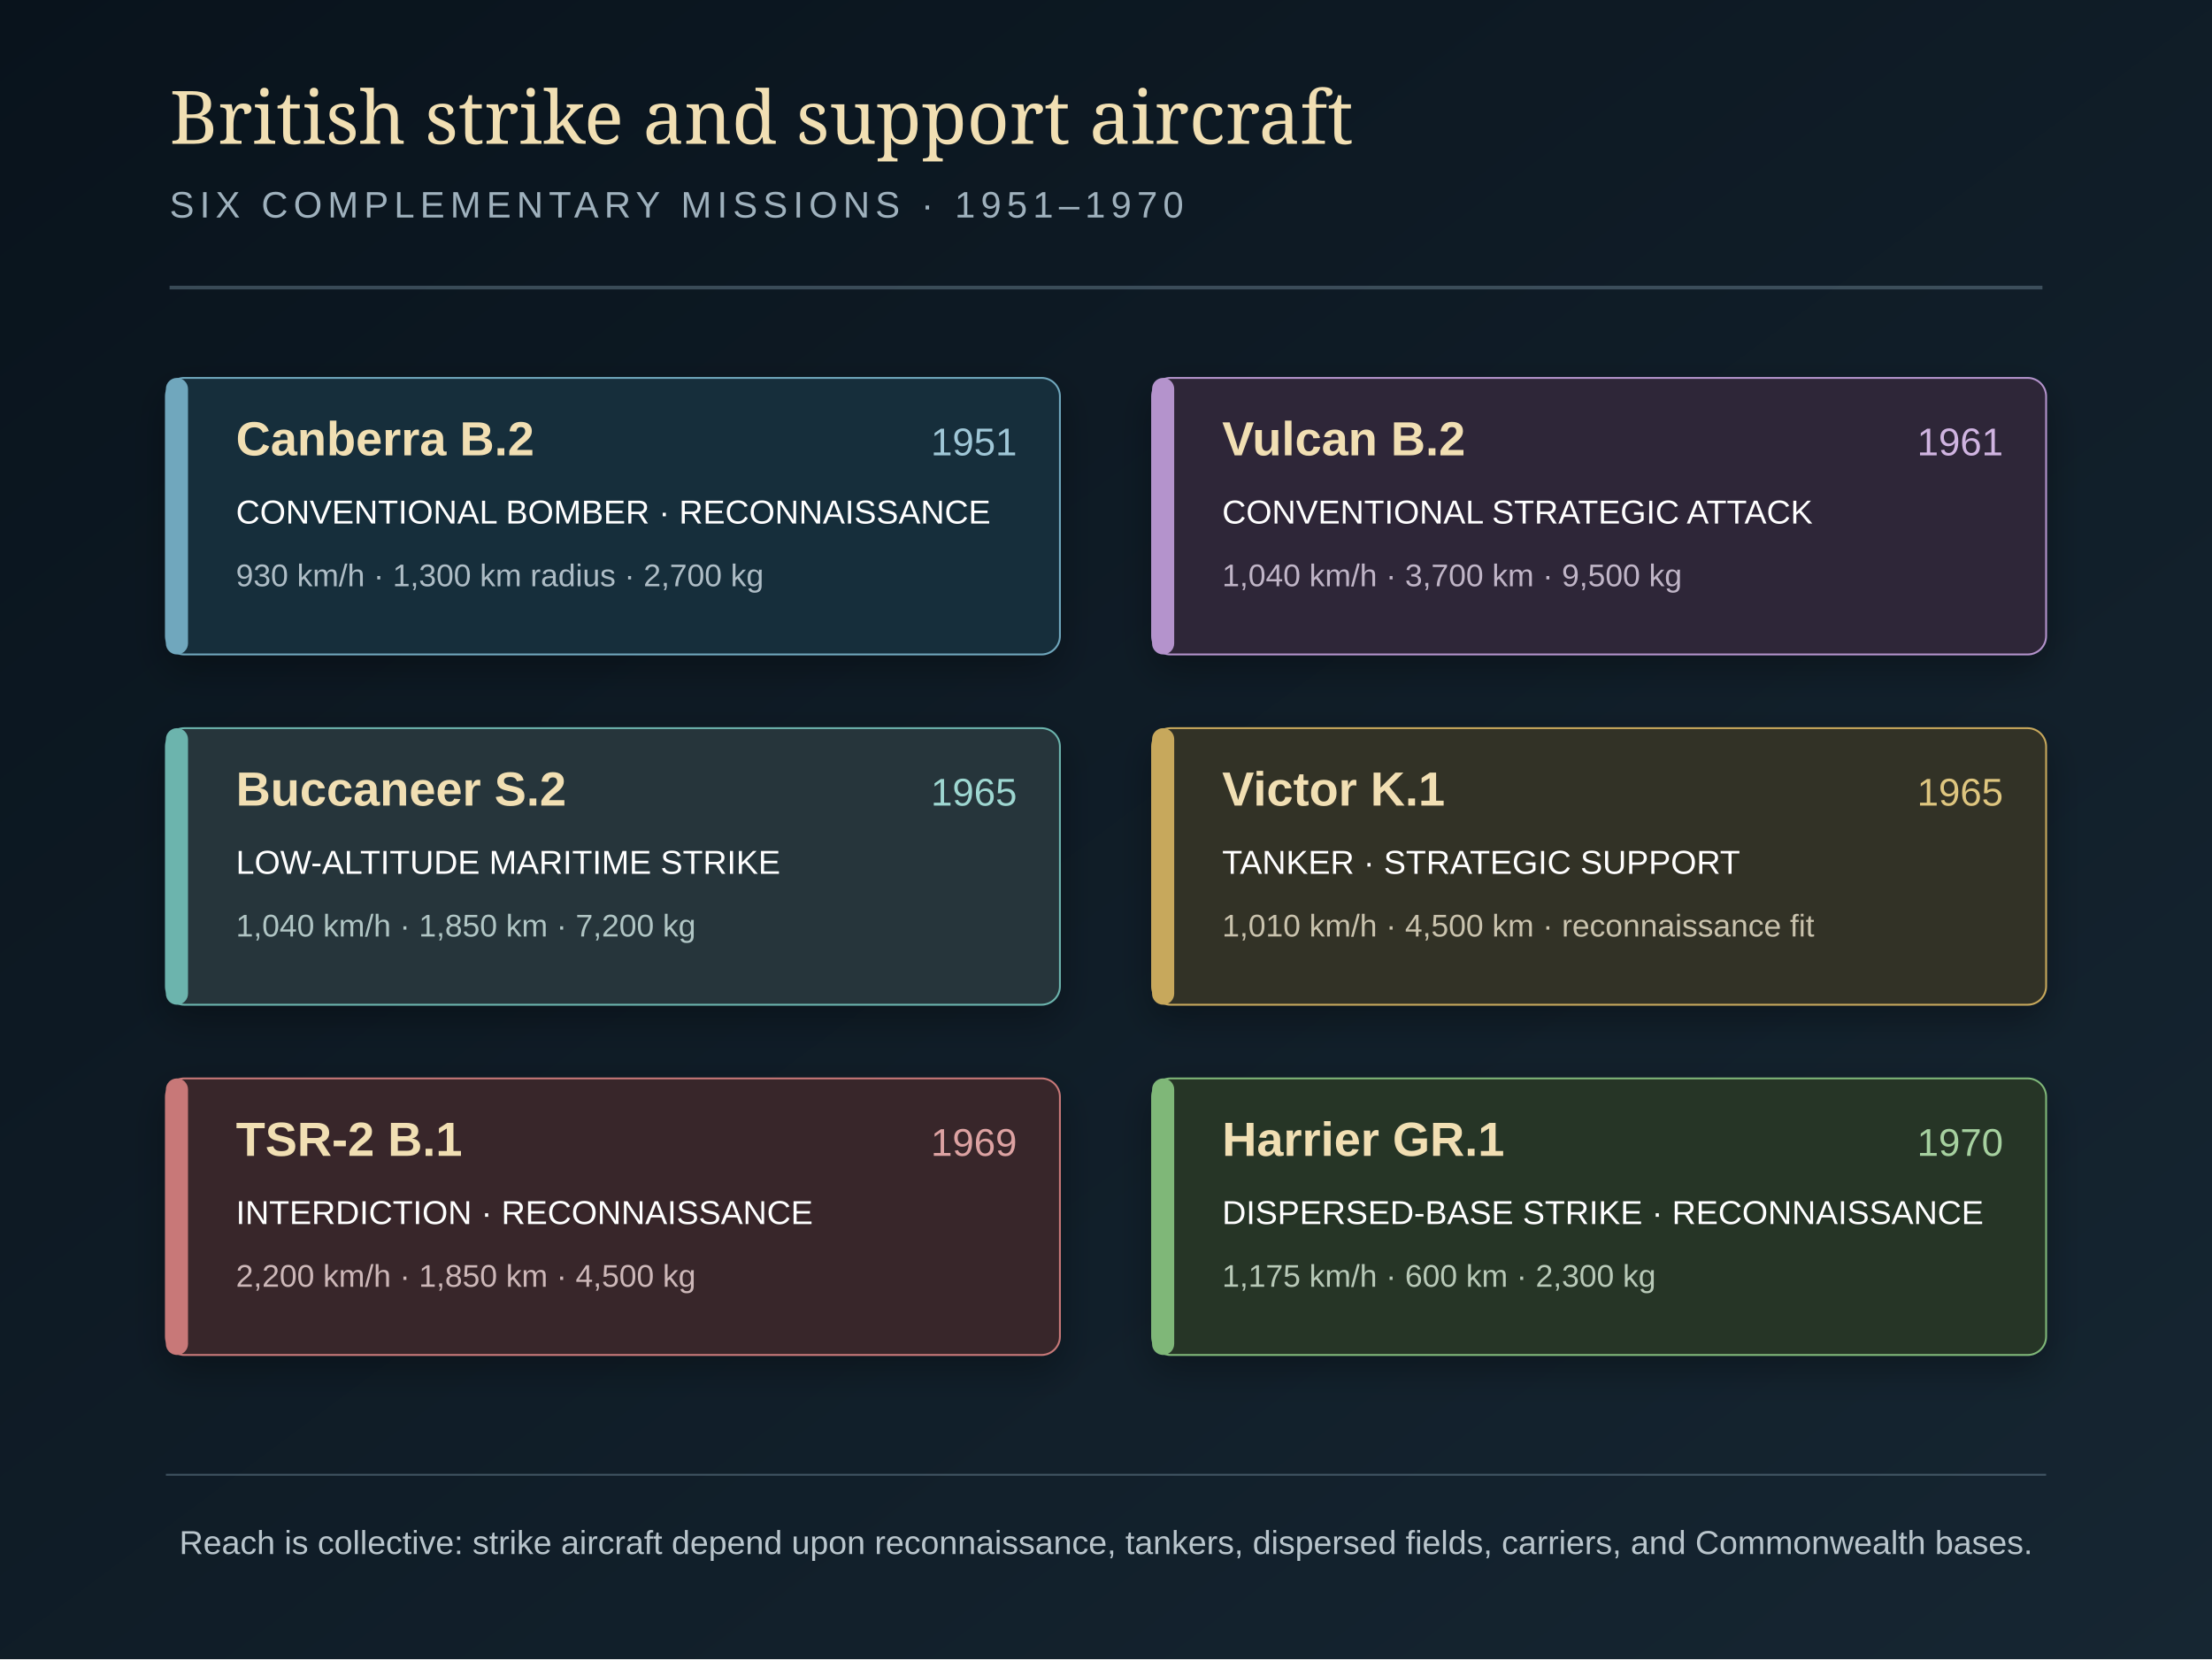
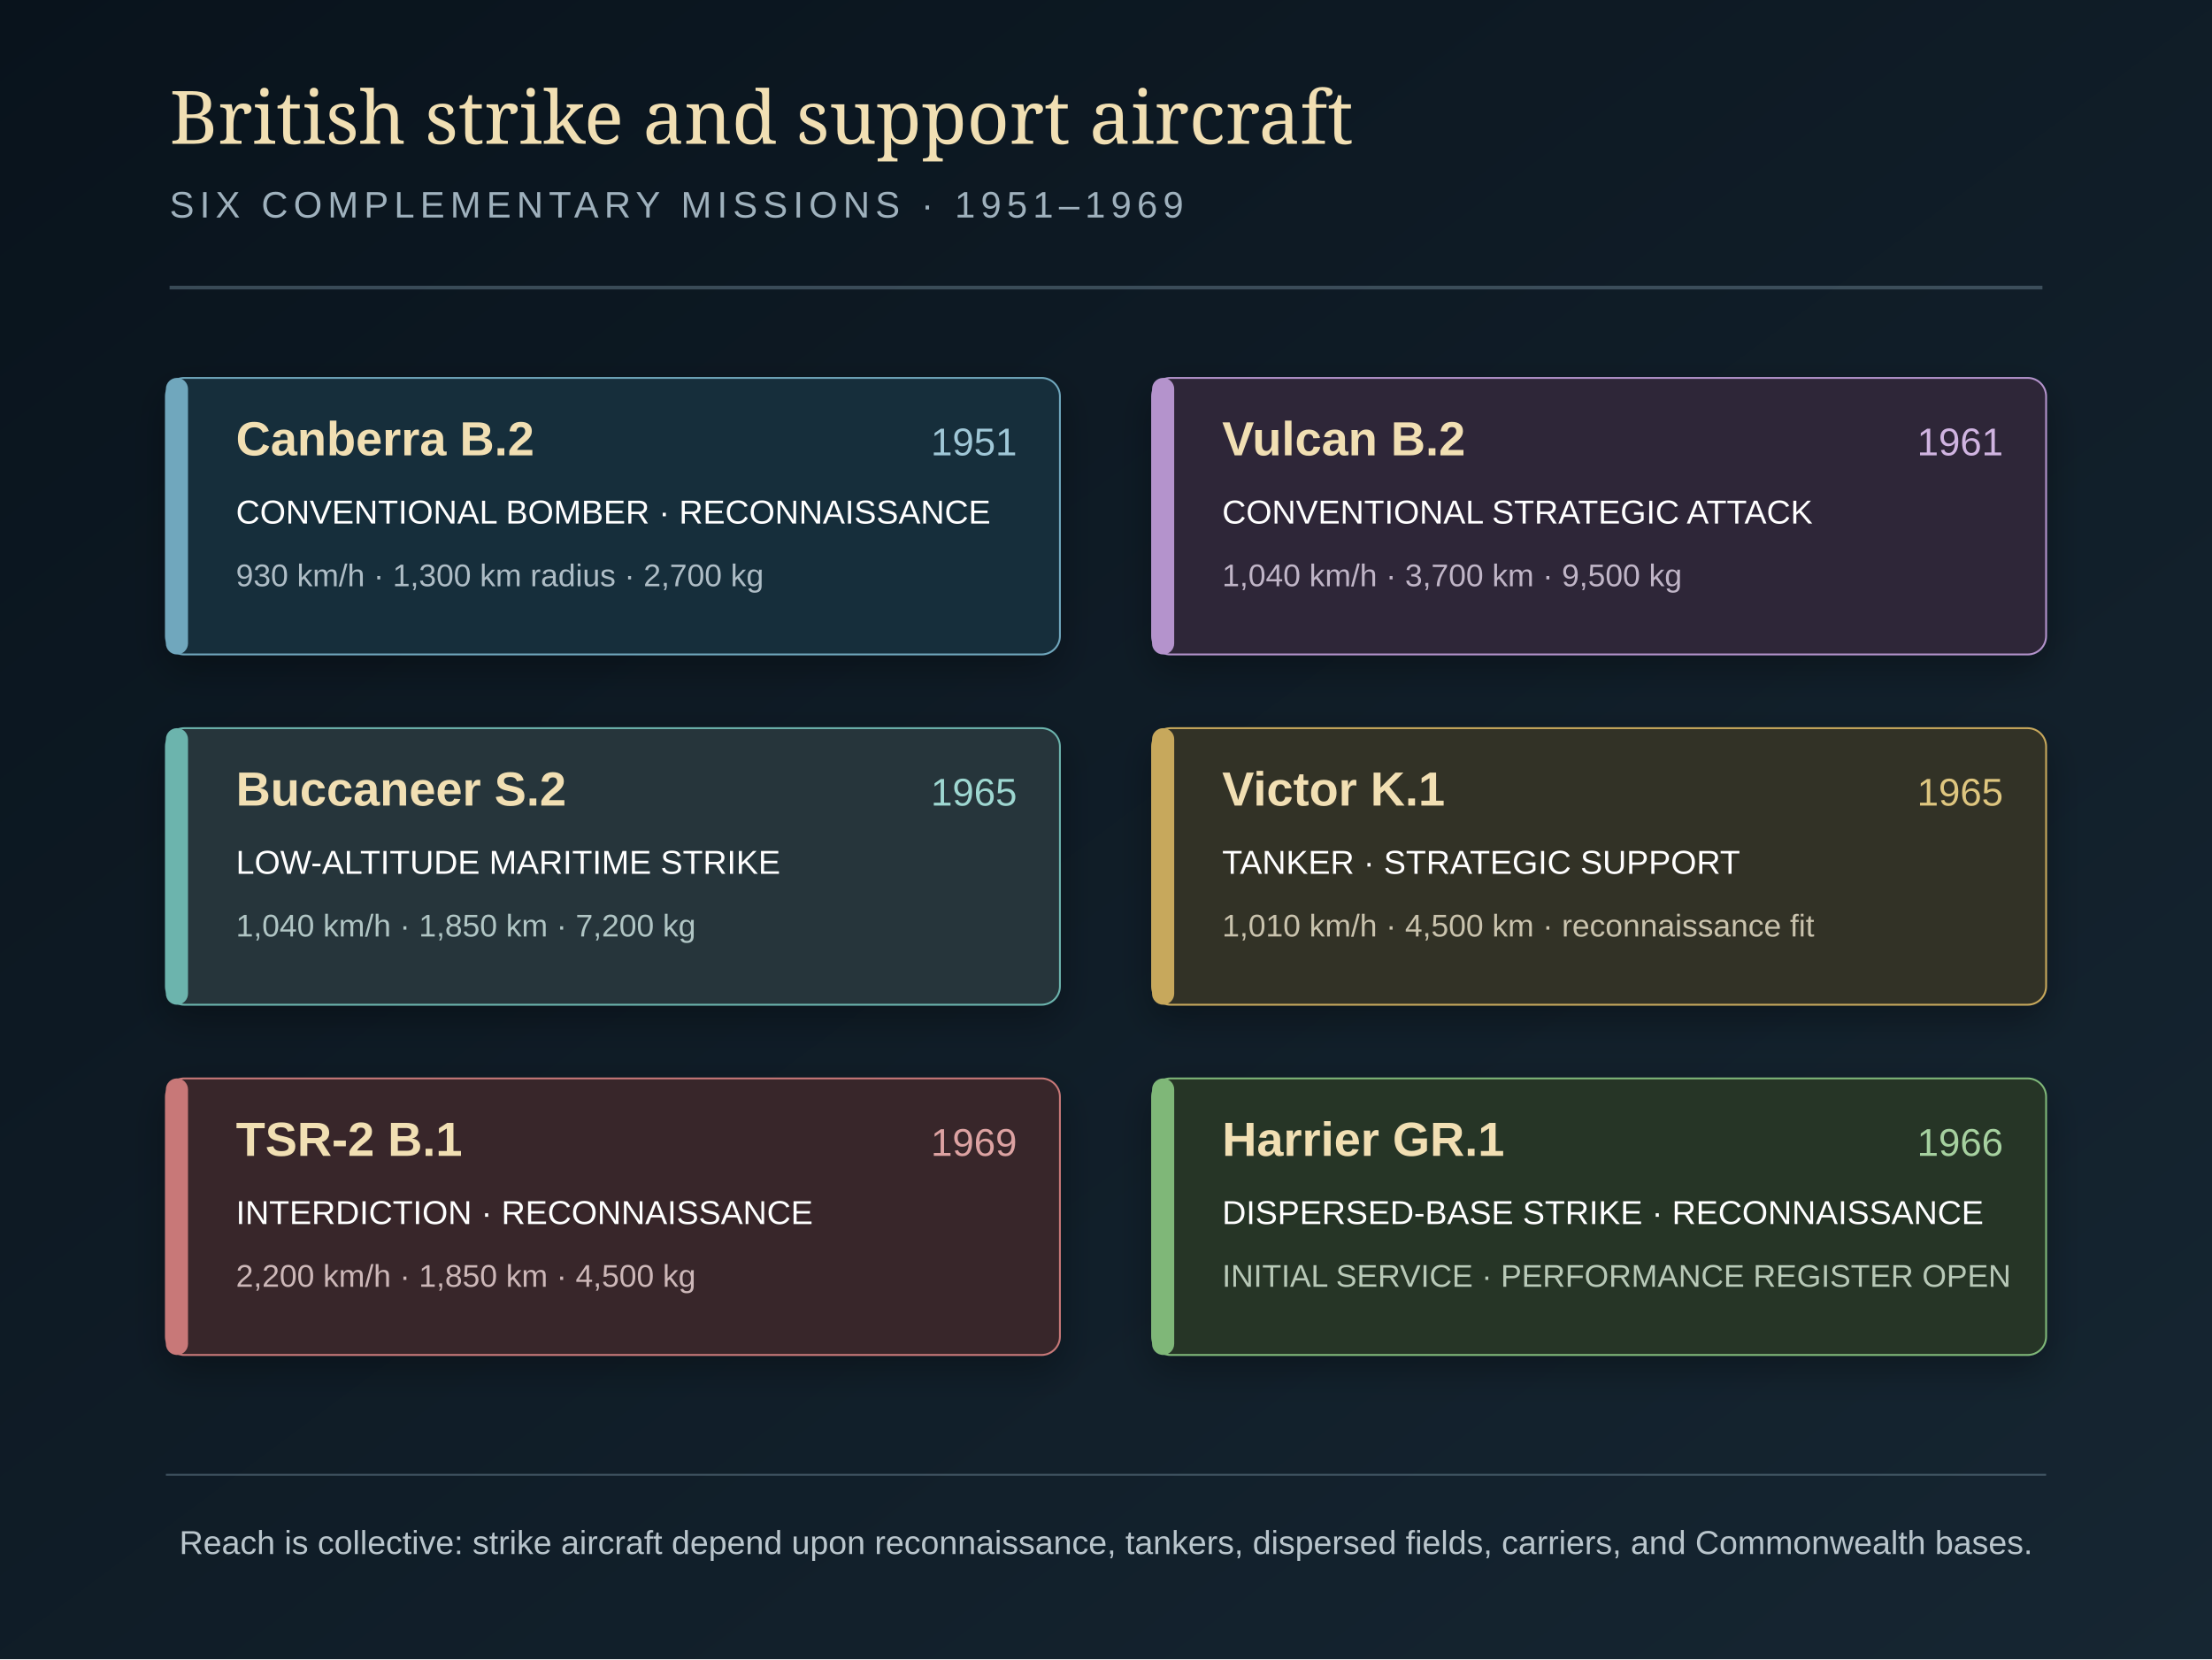
<svg xmlns="http://www.w3.org/2000/svg" viewBox="0 0 1200 900" role="img" aria-labelledby="title desc">
  <defs>
    <linearGradient id="bg" x1="0" y1="0" x2="1" y2="1">
      <stop stop-color="#09131c" />
      <stop offset="1" stop-color="#162632" />
    </linearGradient>
    <filter id="shadow">
      <feDropShadow dx="0" dy="8" stdDeviation="10" flood-opacity=".3" />
    </filter>
  </defs>
  <rect width="1200" height="900" fill="url(#bg)" />
  <path d="M92 156H1108" stroke="#708999" stroke-width="2" opacity=".45" />
  <text x="92" y="78" fill="#f1dfb3" font-family="Georgia,serif" font-size="40">British strike and support aircraft</text>
-   <text x="92" y="118" fill="#9fb1bd" font-family="Arial,sans-serif" font-size="20" letter-spacing="3">SIX COMPLEMENTARY MISSIONS · 1951–1970</text>
+   <text x="92" y="118" fill="#9fb1bd" font-family="Arial,sans-serif" font-size="20" letter-spacing="3">SIX COMPLEMENTARY MISSIONS · 1951–1969</text>
  <g font-family="Arial,sans-serif" filter="url(#shadow)">
    <g transform="translate(90 205)">
      <rect width="485" height="150" rx="10" fill="#172d3a" stroke="#6fa7bd" />
      <rect width="12" height="150" rx="6" fill="#6fa7bd" />
      <text x="38" y="42" fill="#f1dfb3" font-size="26" font-weight="700">Canberra B.2</text>
      <text x="415" y="42" fill="#9fc7d7" font-size="21">1951</text>
      <text x="38" y="79" fill="#fff" font-size="18">CONVENTIONAL BOMBER · RECONNAISSANCE</text>
      <text x="38" y="113" fill="#aebdc6" font-size="17">930 km/h · 1,300 km radius · 2,700 kg</text>
    </g>
    <g transform="translate(625 205)">
      <rect width="485" height="150" rx="10" fill="#2d2537" stroke="#b493cc" />
      <rect width="12" height="150" rx="6" fill="#b493cc" />
      <text x="38" y="42" fill="#f1dfb3" font-size="26" font-weight="700">Vulcan B.2</text>
      <text x="415" y="42" fill="#d0b4e1" font-size="21">1961</text>
      <text x="38" y="79" fill="#fff" font-size="18">CONVENTIONAL STRATEGIC ATTACK</text>
      <text x="38" y="113" fill="#c0b5c7" font-size="17">1,040 km/h · 3,700 km · 9,500 kg</text>
    </g>
    <g transform="translate(90 395)">
      <rect width="485" height="150" rx="10" fill="#25343a" stroke="#6cb4ad" />
      <rect width="12" height="150" rx="6" fill="#6cb4ad" />
      <text x="38" y="42" fill="#f1dfb3" font-size="26" font-weight="700">Buccaneer S.2</text>
      <text x="415" y="42" fill="#9ed7d1" font-size="21">1965</text>
      <text x="38" y="79" fill="#fff" font-size="18">LOW-ALTITUDE MARITIME STRIKE</text>
      <text x="38" y="113" fill="#b0c5c4" font-size="17">1,040 km/h · 1,850 km · 7,200 kg</text>
    </g>
    <g transform="translate(625 395)">
      <rect width="485" height="150" rx="10" fill="#333026" stroke="#c7a85b" />
      <rect width="12" height="150" rx="6" fill="#c7a85b" />
      <text x="38" y="42" fill="#f1dfb3" font-size="26" font-weight="700">Victor K.1</text>
      <text x="415" y="42" fill="#dec67f" font-size="21">1965</text>
      <text x="38" y="79" fill="#fff" font-size="18">TANKER · STRATEGIC SUPPORT</text>
      <text x="38" y="113" fill="#c9c3ad" font-size="17">1,010 km/h · 4,500 km · reconnaissance fit</text>
    </g>
    <g transform="translate(90 585)">
      <rect width="485" height="150" rx="10" fill="#37282b" stroke="#c87878" />
      <rect width="12" height="150" rx="6" fill="#c87878" />
      <text x="38" y="42" fill="#f1dfb3" font-size="26" font-weight="700">TSR-2 B.1</text>
      <text x="415" y="42" fill="#dda2a2" font-size="21">1969</text>
      <text x="38" y="79" fill="#fff" font-size="18">INTERDICTION · RECONNAISSANCE</text>
      <text x="38" y="113" fill="#cdb7b8" font-size="17">2,200 km/h · 1,850 km · 4,500 kg</text>
    </g>
    <g transform="translate(625 585)">
      <rect width="485" height="150" rx="10" fill="#263428" stroke="#7fb778" />
      <rect width="12" height="150" rx="6" fill="#7fb778" />
      <text x="38" y="42" fill="#f1dfb3" font-size="26" font-weight="700">Harrier GR.1</text>
-       <text x="415" y="42" fill="#a6d19f" font-size="21">1970</text>
+       <text x="415" y="42" fill="#a6d19f" font-size="21">1966</text>
      <text x="38" y="79" fill="#fff" font-size="18">DISPERSED-BASE STRIKE · RECONNAISSANCE</text>
-       <text x="38" y="113" fill="#b8c9b7" font-size="17">1,175 km/h · 600 km · 2,300 kg</text>
+       <text x="38" y="113" fill="#b8c9b7" font-size="17">INITIAL SERVICE · PERFORMANCE REGISTER OPEN</text>
    </g>
  </g>
  <path d="M90 800H1110" stroke="#708999" opacity=".5" />
  <text x="600" y="843" text-anchor="middle" fill="#b9c5cc" font-family="Arial,sans-serif" font-size="18">Reach is collective: strike aircraft depend upon reconnaissance, tankers, dispersed fields, carriers, and Commonwealth bases.</text>
</svg>
